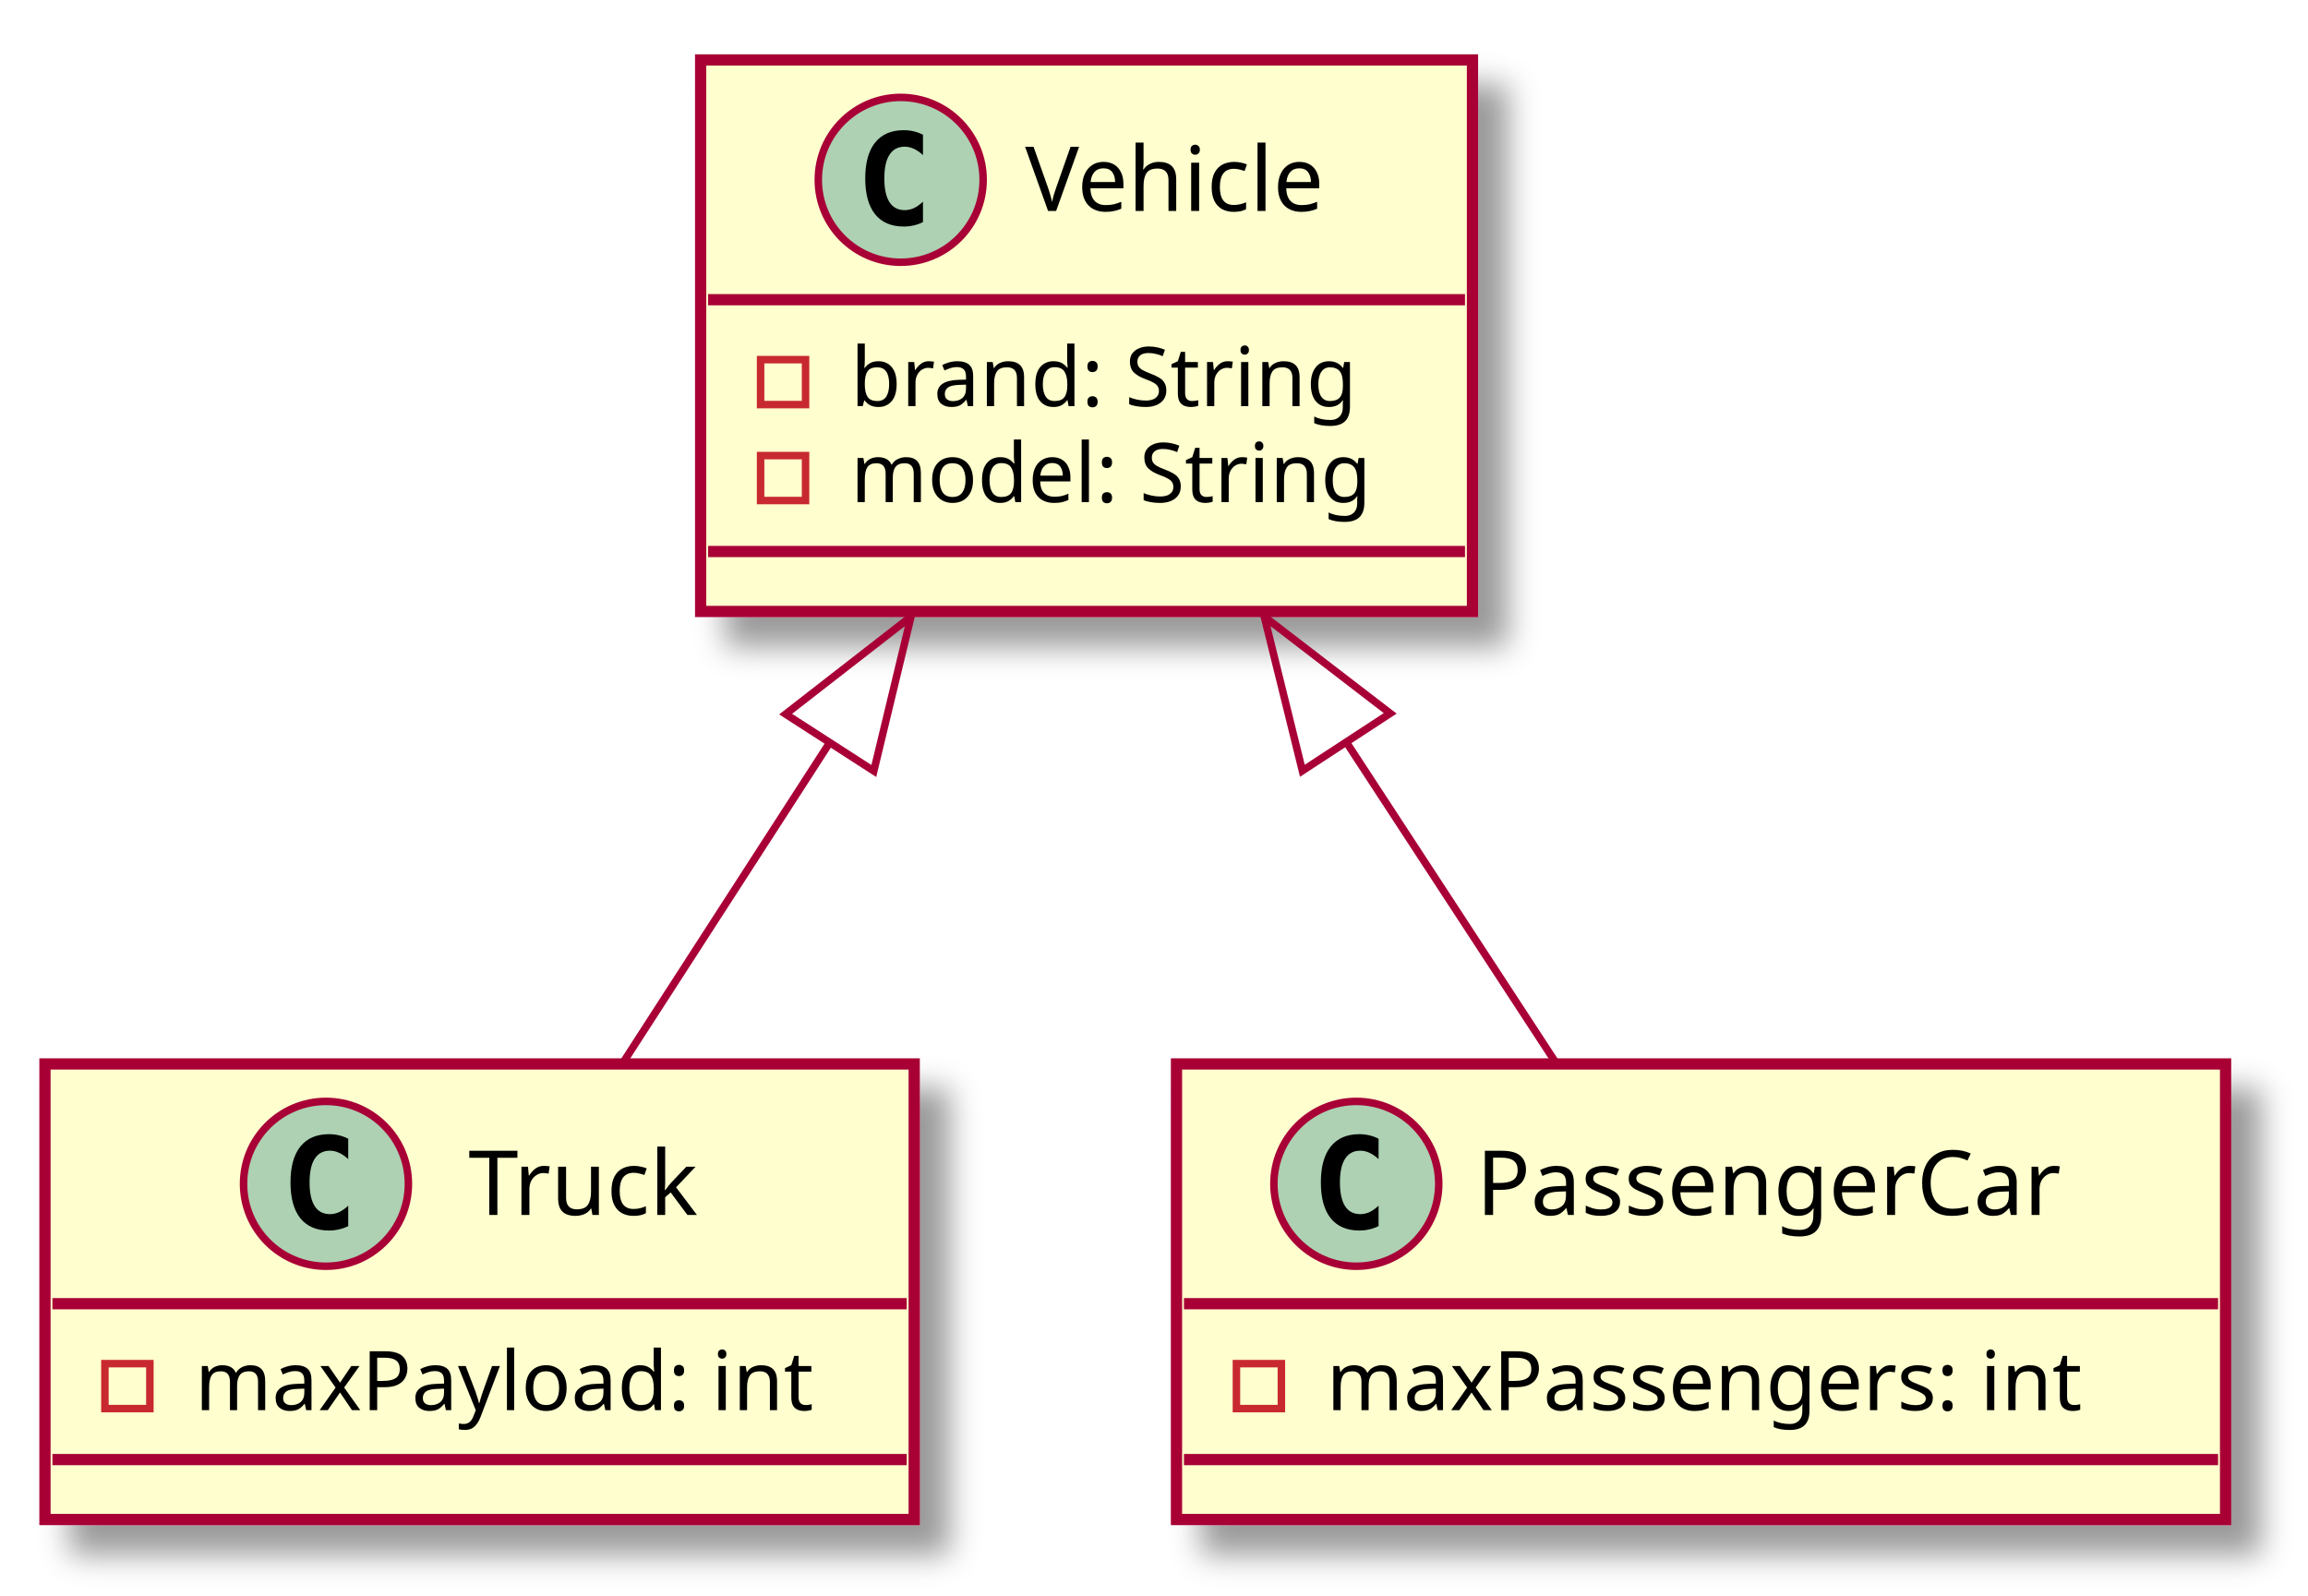
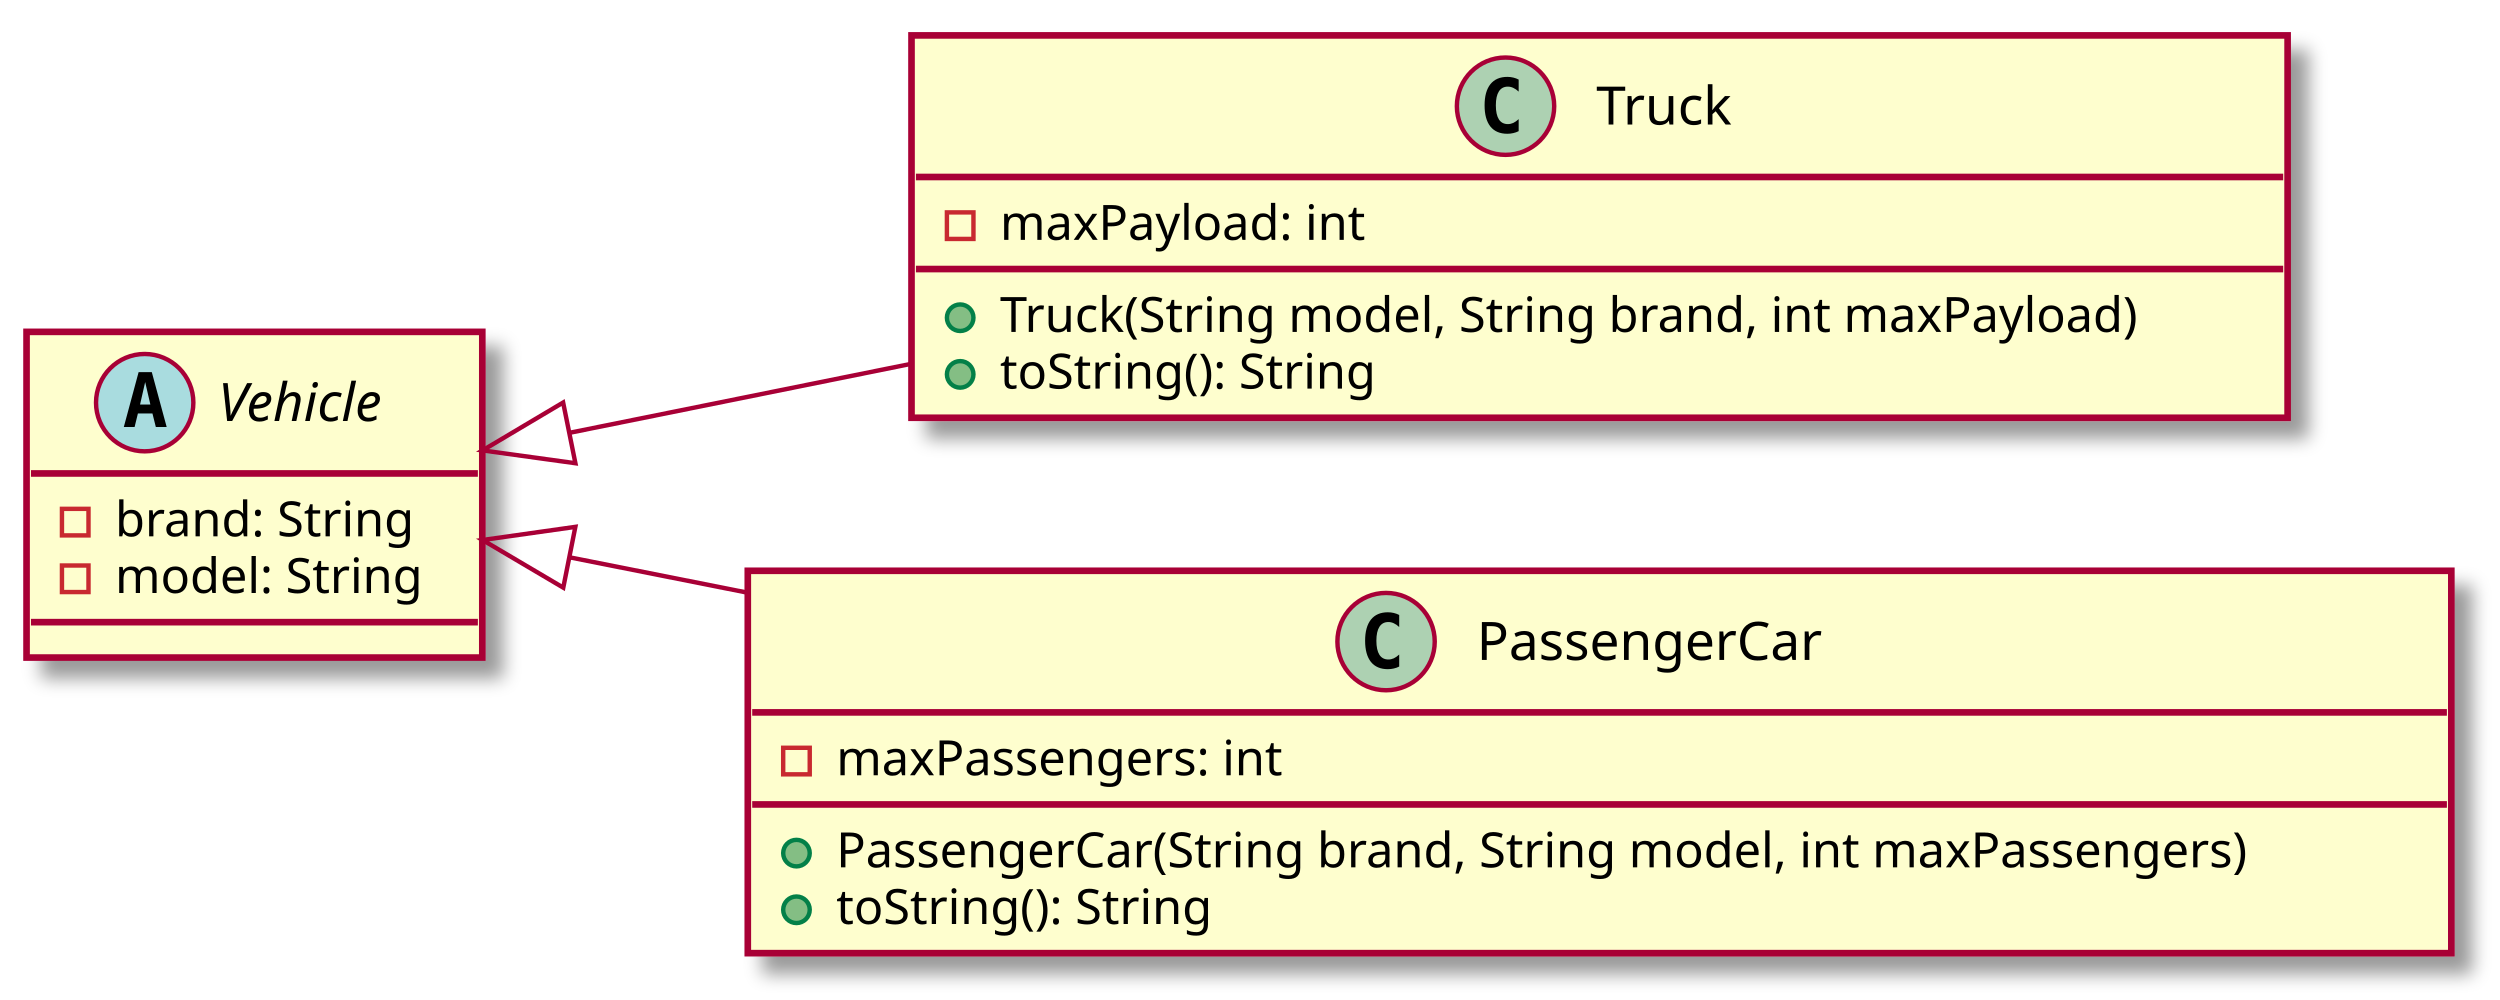
- <svg xmlns="http://www.w3.org/2000/svg" contentScriptType="application/ecmascript" contentStyleType="text/css" height="213px" preserveAspectRatio="none" style="width:308px;height:213px;" version="1.1" viewBox="0 0 308 213" width="308px" zoomAndPan="magnify">
+ <svg xmlns="http://www.w3.org/2000/svg" contentScriptType="application/ecmascript" contentStyleType="text/css" height="226px" preserveAspectRatio="none" style="width:565px;height:226px;" version="1.1" viewBox="0 0 565 226" width="565px" zoomAndPan="magnify">
  <defs>
-     <filter height="300%" id="fskw8v2rdtkwm" width="300%" x="-1" y="-1">
+     <filter height="300%" id="fi9z4eydtp06o" width="300%" x="-1" y="-1">
      <feGaussianBlur result="blurOut" stdDeviation="2.0" />
      <feColorMatrix in="blurOut" result="blurOut2" type="matrix" values="0 0 0 0 0 0 0 0 0 0 0 0 0 0 0 0 0 0 .4 0" />
      <feOffset dx="4.0" dy="4.0" in="blurOut2" result="blurOut3" />
      <feBlend in="SourceGraphic" in2="blurOut3" mode="normal" />
    </filter>
  </defs>
  <g>
-     <rect fill="#FEFECE" filter="url(#fskw8v2rdtkwm)" height="73.609" id="Vehicle" style="stroke: #A80036; stroke-width: 1.5;" width="103" x="93.5" y="8" />
-     <ellipse cx="120.2" cy="24" fill="#ADD1B2" rx="11" ry="11" style="stroke: #A80036; stroke-width: 1.0;" />
-     <path d="M123.169,29.641 Q122.591,29.938 121.95,30.078 Q121.309,30.234 120.606,30.234 Q118.106,30.234 116.778,28.594 Q115.466,26.938 115.466,23.812 Q115.466,20.688 116.778,19.031 Q118.106,17.375 120.606,17.375 Q121.309,17.375 121.95,17.531 Q122.606,17.688 123.169,17.984 L123.169,20.703 Q122.544,20.125 121.95,19.859 Q121.356,19.578 120.731,19.578 Q119.388,19.578 118.7,20.656 Q118.013,21.719 118.013,23.812 Q118.013,25.906 118.7,26.984 Q119.388,28.047 120.731,28.047 Q121.356,28.047 121.95,27.781 Q122.544,27.5 123.169,26.922 L123.169,29.641 Z " />
-     <text fill="#000000" font-family="sans-serif" font-size="12" lengthAdjust="spacingAndGlyphs" textLength="45" x="136.8" y="28.154">Vehicle</text>
-     <line style="stroke: #A80036; stroke-width: 1.5;" x1="94.5" x2="195.5" y1="40" y2="40" />
-     <rect fill="none" height="6" style="stroke: #C82930; stroke-width: 1.0;" width="6" x="101.5" y="48" />
-     <text fill="#000000" font-family="sans-serif" font-size="11" lengthAdjust="spacingAndGlyphs" textLength="75" x="113.5" y="54.21">brand: String</text>
-     <rect fill="none" height="6" style="stroke: #C82930; stroke-width: 1.0;" width="6" x="101.5" y="60.805" />
-     <text fill="#000000" font-family="sans-serif" font-size="11" lengthAdjust="spacingAndGlyphs" textLength="77" x="113.5" y="67.015">model: String</text>
-     <line style="stroke: #A80036; stroke-width: 1.5;" x1="94.5" x2="195.5" y1="73.609" y2="73.609" />
-     <rect fill="#FEFECE" filter="url(#fskw8v2rdtkwm)" height="60.805" id="Truck" style="stroke: #A80036; stroke-width: 1.5;" width="116" x="6" y="142" />
-     <ellipse cx="43.5" cy="158" fill="#ADD1B2" rx="11" ry="11" style="stroke: #A80036; stroke-width: 1.0;" />
-     <path d="M46.469,163.641 Q45.891,163.938 45.25,164.078 Q44.609,164.234 43.906,164.234 Q41.406,164.234 40.078,162.594 Q38.766,160.938 38.766,157.812 Q38.766,154.688 40.078,153.031 Q41.406,151.375 43.906,151.375 Q44.609,151.375 45.25,151.531 Q45.906,151.688 46.469,151.984 L46.469,154.703 Q45.844,154.125 45.25,153.859 Q44.656,153.578 44.031,153.578 Q42.688,153.578 42,154.656 Q41.312,155.719 41.312,157.812 Q41.312,159.906 42,160.984 Q42.688,162.047 44.031,162.047 Q44.656,162.047 45.25,161.781 Q45.844,161.5 46.469,160.922 L46.469,163.641 Z " />
-     <text fill="#000000" font-family="sans-serif" font-size="12" lengthAdjust="spacingAndGlyphs" textLength="34" x="62.5" y="162.154">Truck</text>
-     <line style="stroke: #A80036; stroke-width: 1.5;" x1="7" x2="121" y1="174" y2="174" />
-     <rect fill="none" height="6" style="stroke: #C82930; stroke-width: 1.0;" width="6" x="14" y="182" />
-     <text fill="#000000" font-family="sans-serif" font-size="11" lengthAdjust="spacingAndGlyphs" textLength="90" x="26" y="188.21">maxPayload: int</text>
-     <line style="stroke: #A80036; stroke-width: 1.5;" x1="7" x2="121" y1="194.805" y2="194.805" />
-     <rect fill="#FEFECE" filter="url(#fskw8v2rdtkwm)" height="60.805" id="PassengerCar" style="stroke: #A80036; stroke-width: 1.5;" width="140" x="157" y="142" />
-     <ellipse cx="181" cy="158" fill="#ADD1B2" rx="11" ry="11" style="stroke: #A80036; stroke-width: 1.0;" />
-     <path d="M183.969,163.641 Q183.391,163.938 182.75,164.078 Q182.109,164.234 181.406,164.234 Q178.906,164.234 177.578,162.594 Q176.266,160.938 176.266,157.812 Q176.266,154.688 177.578,153.031 Q178.906,151.375 181.406,151.375 Q182.109,151.375 182.75,151.531 Q183.406,151.688 183.969,151.984 L183.969,154.703 Q183.344,154.125 182.75,153.859 Q182.156,153.578 181.531,153.578 Q180.188,153.578 179.5,154.656 Q178.812,155.719 178.812,157.812 Q178.812,159.906 179.5,160.984 Q180.188,162.047 181.531,162.047 Q182.156,162.047 182.75,161.781 Q183.344,161.5 183.969,160.922 L183.969,163.641 Z " />
-     <text fill="#000000" font-family="sans-serif" font-size="12" lengthAdjust="spacingAndGlyphs" textLength="88" x="197" y="162.154">PassengerCar</text>
-     <line style="stroke: #A80036; stroke-width: 1.5;" x1="158" x2="296" y1="174" y2="174" />
-     <rect fill="none" height="6" style="stroke: #C82930; stroke-width: 1.0;" width="6" x="165" y="182" />
-     <text fill="#000000" font-family="sans-serif" font-size="11" lengthAdjust="spacingAndGlyphs" textLength="114" x="177" y="188.21">maxPassengers: int</text>
-     <line style="stroke: #A80036; stroke-width: 1.5;" x1="158" x2="296" y1="194.805" y2="194.805" />
-     <path d="M110.55,99.38 C101.22,113.84 91.45,128.97 83.28,141.62 " fill="none" id="Vehicle&lt;-Truck" style="stroke: #A80036; stroke-width: 1.0;" />
-     <polygon fill="none" points="104.84,95.31,121.57,82.3,116.61,102.9,104.84,95.31" style="stroke: #A80036; stroke-width: 1.0;" />
-     <path d="M179.88,99.38 C189.33,113.84 199.21,128.97 207.48,141.62 " fill="none" id="Vehicle&lt;-PassengerCar" style="stroke: #A80036; stroke-width: 1.0;" />
-     <polygon fill="none" points="173.8,102.87,168.72,82.3,185.52,95.21,173.8,102.87" style="stroke: #A80036; stroke-width: 1.0;" />
+     <rect fill="#FEFECE" filter="url(#fi9z4eydtp06o)" height="73.609" id="Vehicle" style="stroke: #A80036; stroke-width: 1.5;" width="103" x="6" y="75" />
+     <ellipse cx="32.7" cy="91" fill="#A9DCDF" rx="11" ry="11" style="stroke: #A80036; stroke-width: 1.0;" />
+     <path d="M32.809,86.344 L31.653,91.422 L33.981,91.422 L32.809,86.344 Z M31.325,84.109 L34.309,84.109 L37.669,96.5 L35.216,96.5 L34.45,93.438 L31.169,93.438 L30.419,96.5 L27.981,96.5 L31.325,84.109 Z " />
+     <text fill="#000000" font-family="sans-serif" font-size="12" font-style="italic" lengthAdjust="spacingAndGlyphs" textLength="45" x="49.3" y="95.154">Vehicle</text>
+     <line style="stroke: #A80036; stroke-width: 1.5;" x1="7" x2="108" y1="107" y2="107" />
+     <rect fill="none" height="6" style="stroke: #C82930; stroke-width: 1.0;" width="6" x="14" y="115" />
+     <text fill="#000000" font-family="sans-serif" font-size="11" lengthAdjust="spacingAndGlyphs" textLength="75" x="26" y="121.21">brand: String</text>
+     <rect fill="none" height="6" style="stroke: #C82930; stroke-width: 1.0;" width="6" x="14" y="127.805" />
+     <text fill="#000000" font-family="sans-serif" font-size="11" lengthAdjust="spacingAndGlyphs" textLength="77" x="26" y="134.015">model: String</text>
+     <line style="stroke: #A80036; stroke-width: 1.5;" x1="7" x2="108" y1="140.609" y2="140.609" />
+     <rect fill="#FEFECE" filter="url(#fi9z4eydtp06o)" height="86.414" id="Truck" style="stroke: #A80036; stroke-width: 1.5;" width="311" x="206" y="8" />
+     <ellipse cx="340.25" cy="24" fill="#ADD1B2" rx="11" ry="11" style="stroke: #A80036; stroke-width: 1.0;" />
+     <path d="M343.219,29.641 Q342.641,29.938 342,30.078 Q341.359,30.234 340.656,30.234 Q338.156,30.234 336.828,28.594 Q335.516,26.938 335.516,23.812 Q335.516,20.688 336.828,19.031 Q338.156,17.375 340.656,17.375 Q341.359,17.375 342,17.531 Q342.656,17.688 343.219,17.984 L343.219,20.703 Q342.594,20.125 342,19.859 Q341.406,19.578 340.781,19.578 Q339.438,19.578 338.75,20.656 Q338.062,21.719 338.062,23.812 Q338.062,25.906 338.75,26.984 Q339.438,28.047 340.781,28.047 Q341.406,28.047 342,27.781 Q342.594,27.5 343.219,26.922 L343.219,29.641 Z " />
+     <text fill="#000000" font-family="sans-serif" font-size="12" lengthAdjust="spacingAndGlyphs" textLength="34" x="360.75" y="28.154">Truck</text>
+     <line style="stroke: #A80036; stroke-width: 1.5;" x1="207" x2="516" y1="40" y2="40" />
+     <rect fill="none" height="6" style="stroke: #C82930; stroke-width: 1.0;" width="6" x="214" y="48" />
+     <text fill="#000000" font-family="sans-serif" font-size="11" lengthAdjust="spacingAndGlyphs" textLength="90" x="226" y="54.21">maxPayload: int</text>
+     <line style="stroke: #A80036; stroke-width: 1.5;" x1="207" x2="516" y1="60.805" y2="60.805" />
+     <ellipse cx="217" cy="71.805" fill="#84BE84" rx="3" ry="3" style="stroke: #038048; stroke-width: 1.0;" />
+     <text fill="#000000" font-family="sans-serif" font-size="11" lengthAdjust="spacingAndGlyphs" textLength="285" x="226" y="75.015">Truck(String model, String brand, int maxPayload)</text>
+     <ellipse cx="217" cy="84.609" fill="#84BE84" rx="3" ry="3" style="stroke: #038048; stroke-width: 1.0;" />
+     <text fill="#000000" font-family="sans-serif" font-size="11" lengthAdjust="spacingAndGlyphs" textLength="95" x="226" y="87.82">toString(): String</text>
+     <rect fill="#FEFECE" filter="url(#fi9z4eydtp06o)" height="86.414" id="PassengerCar" style="stroke: #A80036; stroke-width: 1.5;" width="385" x="169" y="129" />
+     <ellipse cx="313.25" cy="145" fill="#ADD1B2" rx="11" ry="11" style="stroke: #A80036; stroke-width: 1.0;" />
+     <path d="M316.219,150.641 Q315.641,150.938 315,151.078 Q314.359,151.234 313.656,151.234 Q311.156,151.234 309.828,149.594 Q308.516,147.938 308.516,144.812 Q308.516,141.688 309.828,140.031 Q311.156,138.375 313.656,138.375 Q314.359,138.375 315,138.531 Q315.656,138.688 316.219,138.984 L316.219,141.703 Q315.594,141.125 315,140.859 Q314.406,140.578 313.781,140.578 Q312.438,140.578 311.75,141.656 Q311.062,142.719 311.062,144.812 Q311.062,146.906 311.75,147.984 Q312.438,149.047 313.781,149.047 Q314.406,149.047 315,148.781 Q315.594,148.5 316.219,147.922 L316.219,150.641 Z " />
+     <text fill="#000000" font-family="sans-serif" font-size="12" lengthAdjust="spacingAndGlyphs" textLength="88" x="333.75" y="149.154">PassengerCar</text>
+     <line style="stroke: #A80036; stroke-width: 1.5;" x1="170" x2="553" y1="161" y2="161" />
+     <rect fill="none" height="6" style="stroke: #C82930; stroke-width: 1.0;" width="6" x="177" y="169" />
+     <text fill="#000000" font-family="sans-serif" font-size="11" lengthAdjust="spacingAndGlyphs" textLength="114" x="189" y="175.21">maxPassengers: int</text>
+     <line style="stroke: #A80036; stroke-width: 1.5;" x1="170" x2="553" y1="181.805" y2="181.805" />
+     <ellipse cx="180" cy="192.805" fill="#84BE84" rx="3" ry="3" style="stroke: #038048; stroke-width: 1.0;" />
+     <text fill="#000000" font-family="sans-serif" font-size="11" lengthAdjust="spacingAndGlyphs" textLength="359" x="189" y="196.015">PassengerCar(String brand, String model, int maxPassengers)</text>
+     <ellipse cx="180" cy="205.609" fill="#84BE84" rx="3" ry="3" style="stroke: #038048; stroke-width: 1.0;" />
+     <text fill="#000000" font-family="sans-serif" font-size="11" lengthAdjust="spacingAndGlyphs" textLength="95" x="189" y="208.82">toString(): String</text>
+     <path d="M128.83,97.79 C152.04,93.11 178.83,87.69 205.79,82.25 " fill="none" id="Vehicle&lt;-Truck" style="stroke: #A80036; stroke-width: 1.0;" />
+     <polygon fill="none" points="130.04,104.69,109.05,101.79,127.27,90.97,130.04,104.69" style="stroke: #A80036; stroke-width: 1.0;" />
+     <path d="M128.95,126 C141.41,128.47 154.91,131.15 168.91,133.94 " fill="none" id="Vehicle&lt;-PassengerCar" style="stroke: #A80036; stroke-width: 1.0;" />
+     <polygon fill="none" points="127.3,132.81,109.05,122.04,130.03,119.07,127.3,132.81" style="stroke: #A80036; stroke-width: 1.0;" />
  </g>
</svg>
